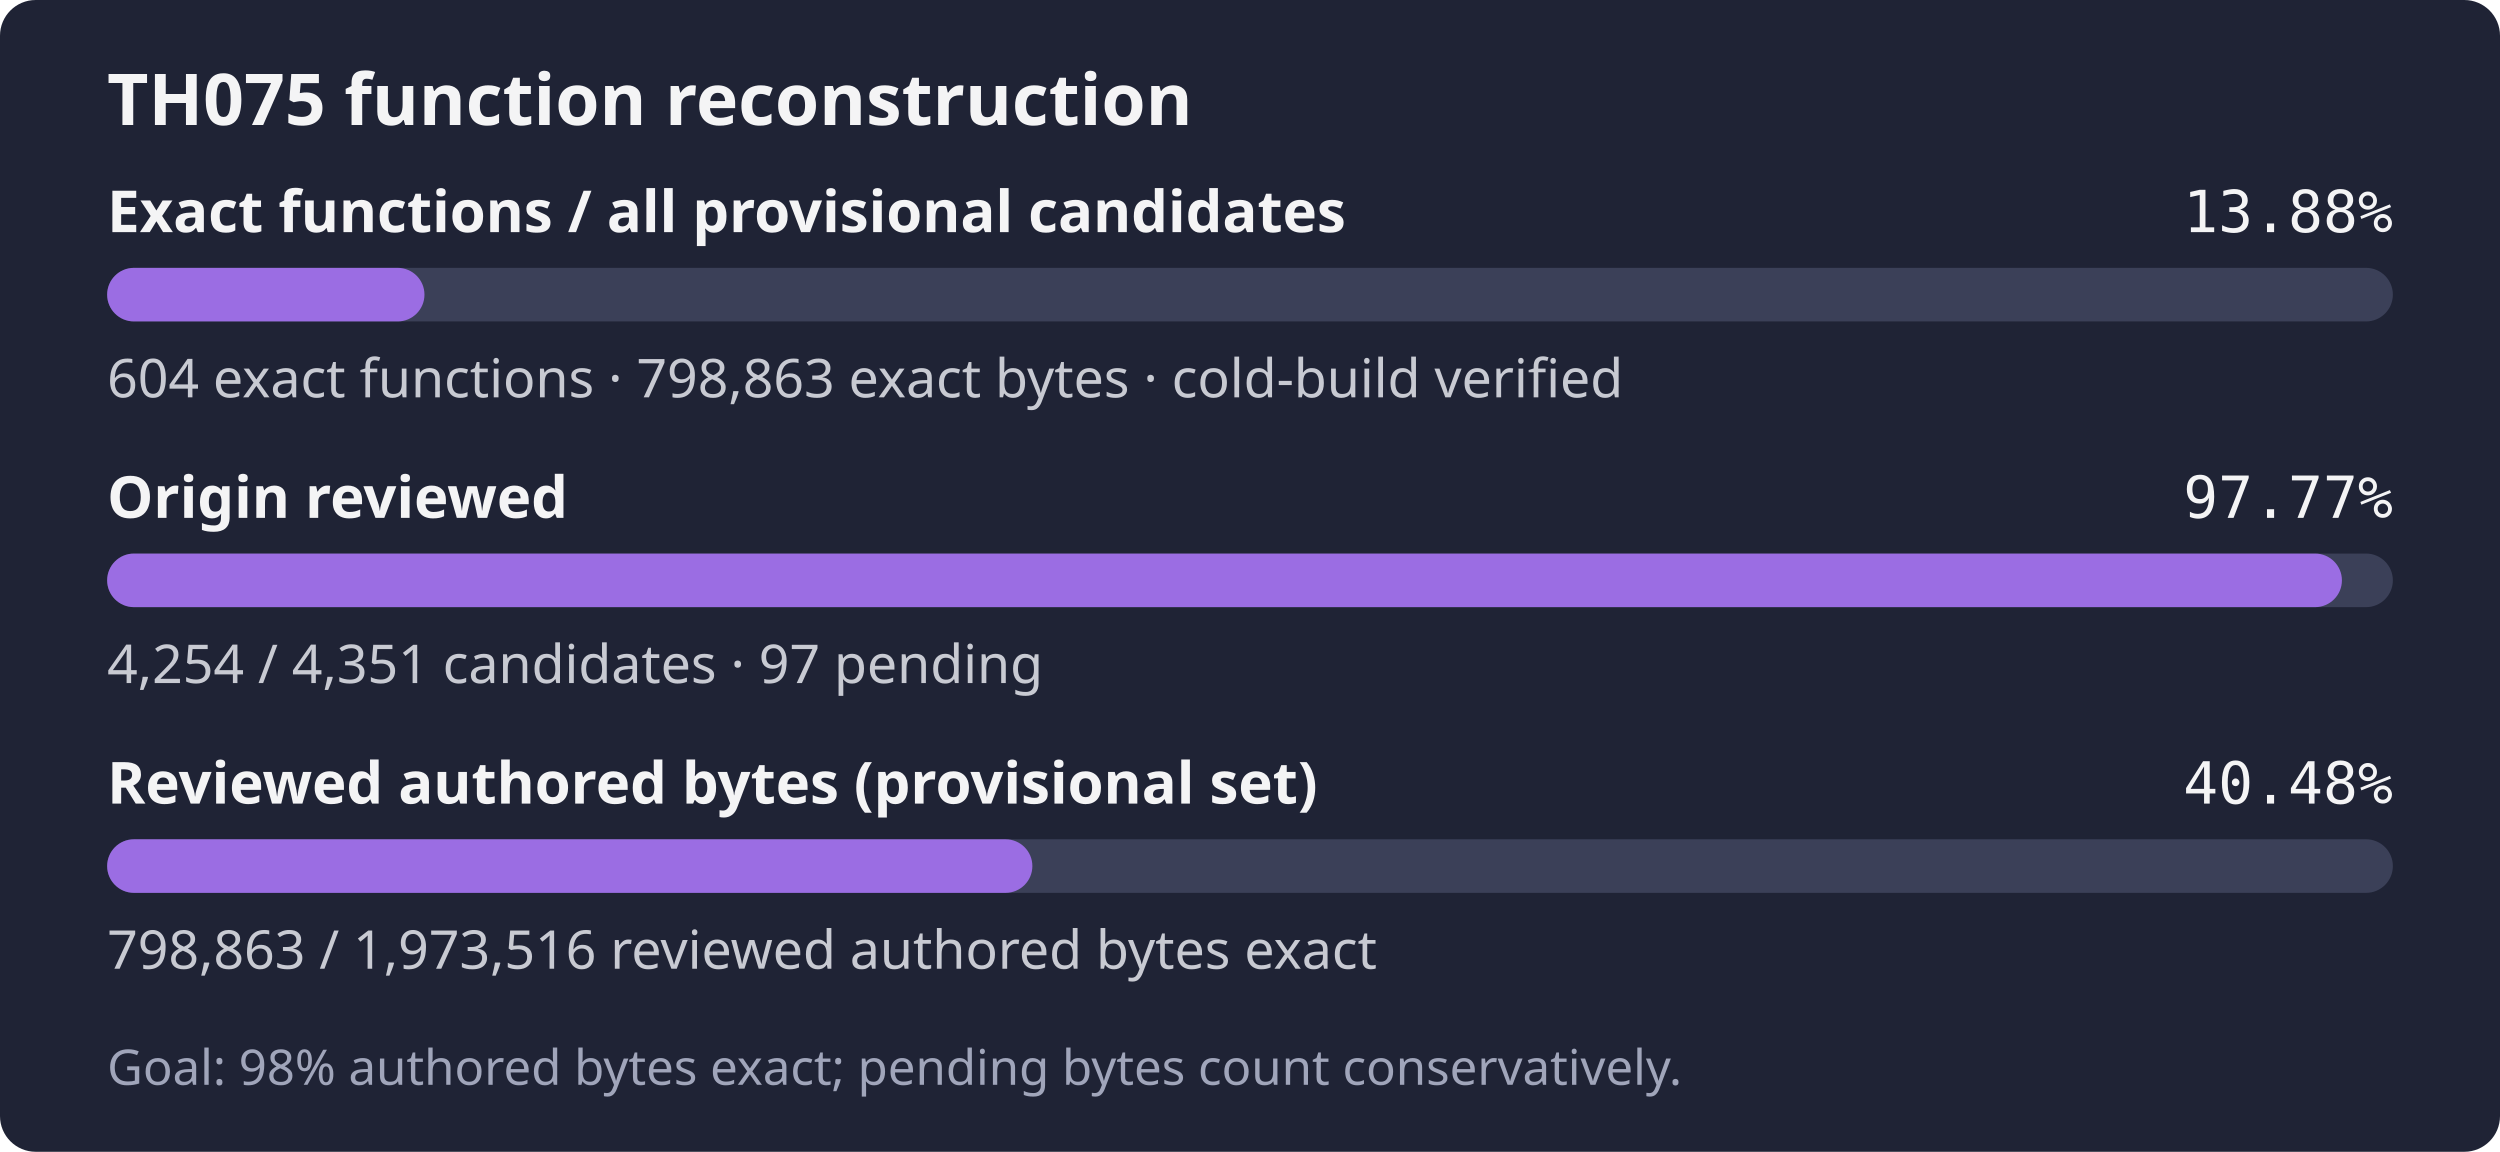
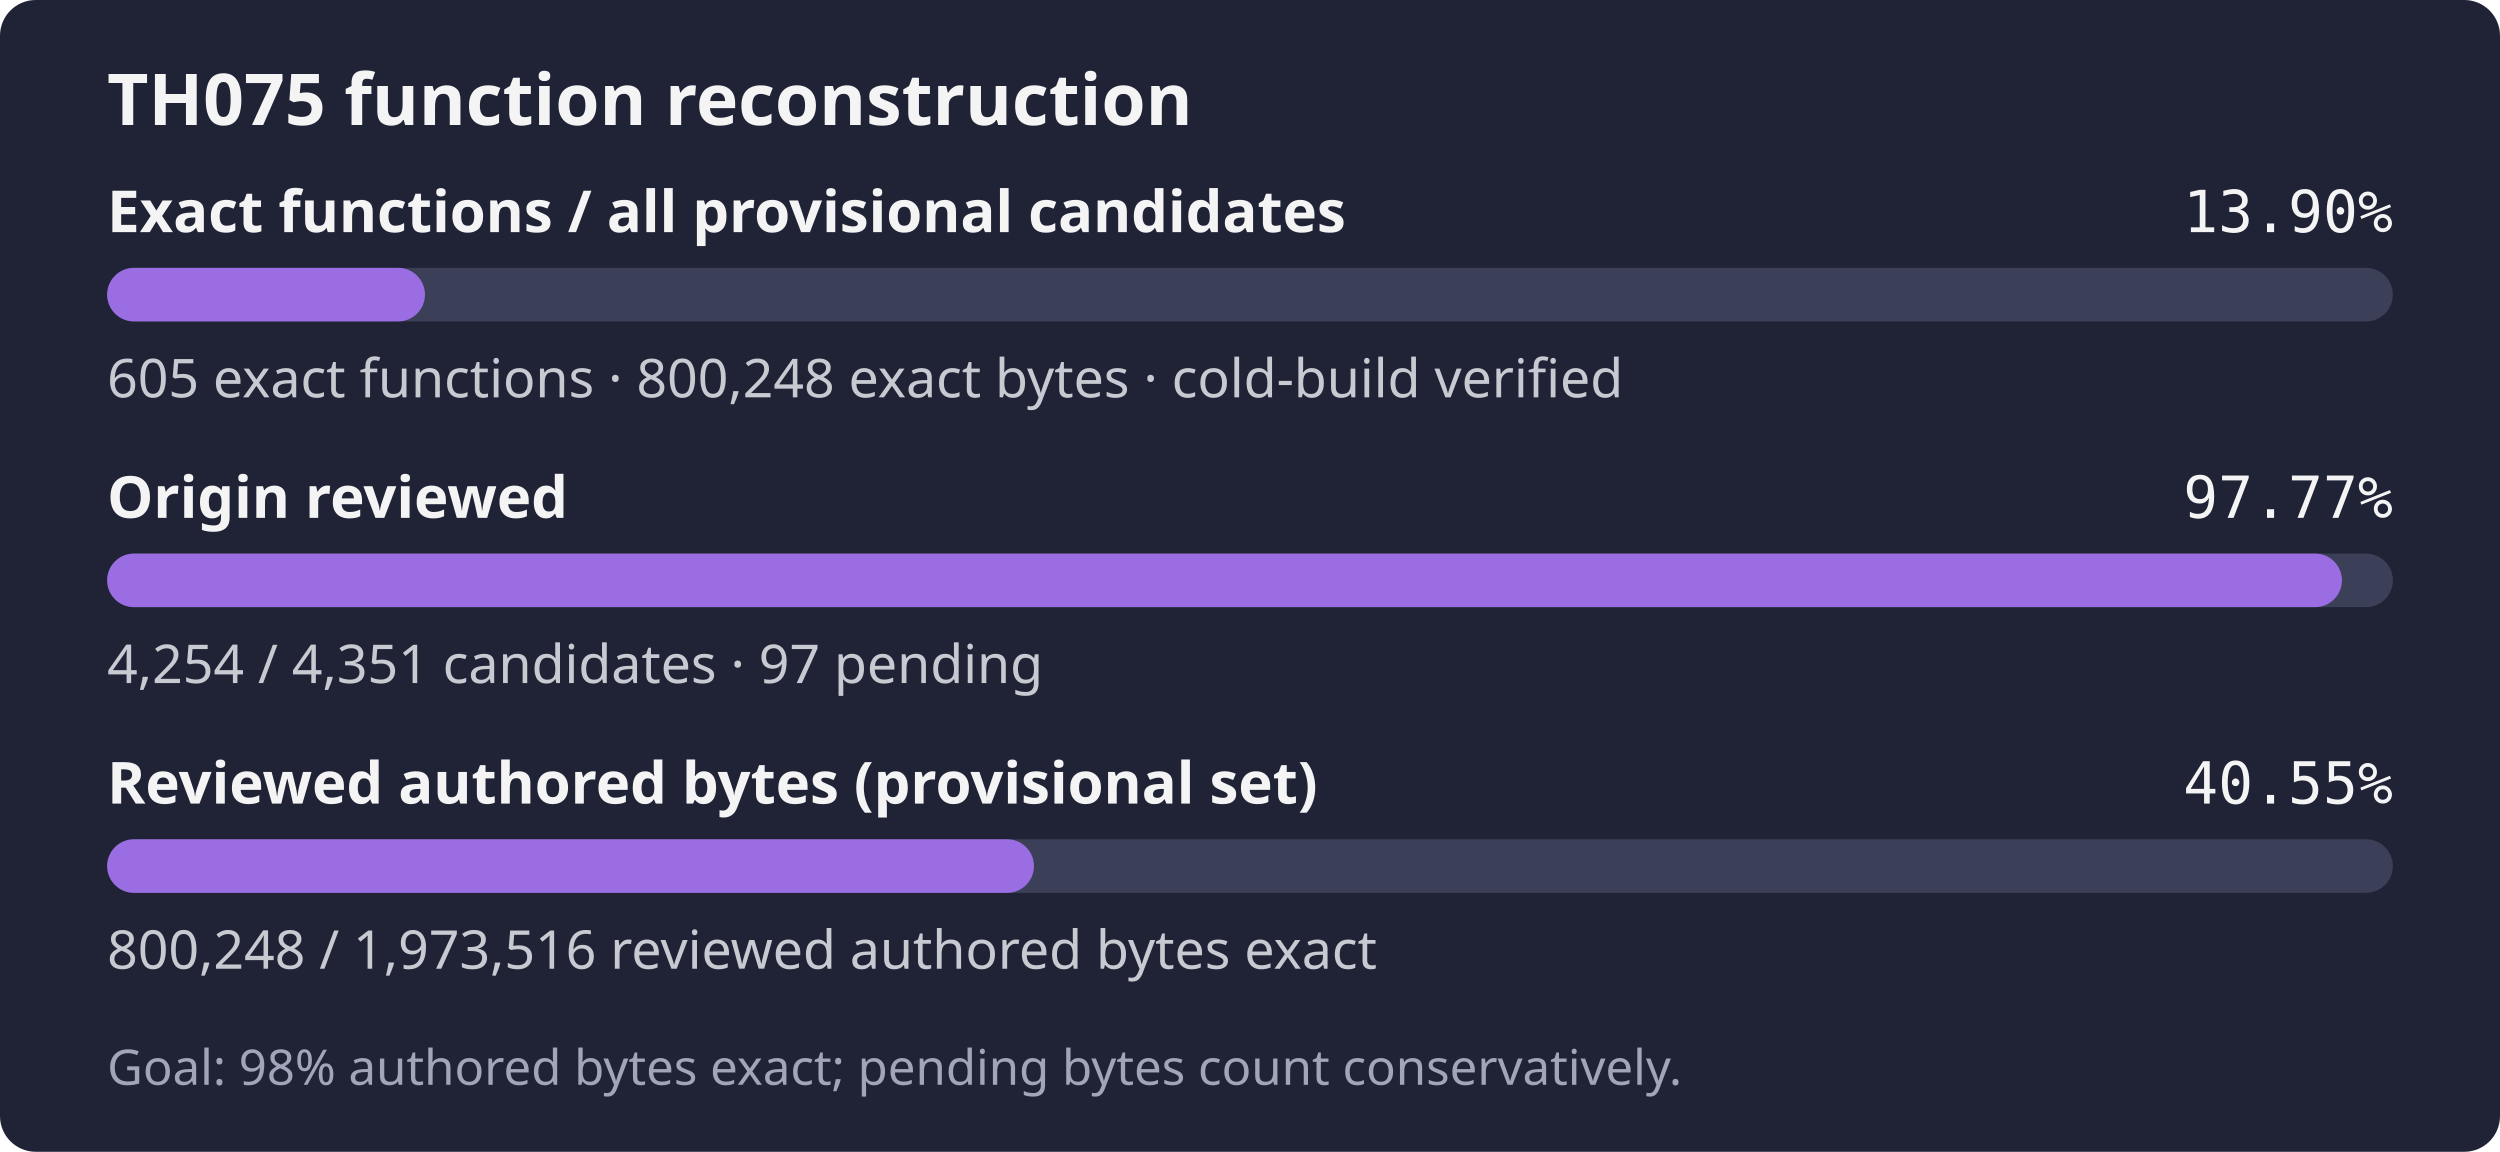
- <svg xmlns="http://www.w3.org/2000/svg" width="560" height="258" role="img" aria-label="TH075: 604 exact functions, 798,863 exact bytes; 4,254 of 4,351 candidates reviewed; Goal: 98% authored bytes exact; pending bytes count conservatively.">
+ <svg xmlns="http://www.w3.org/2000/svg" width="560" height="258" role="img" aria-label="TH075: 605 exact functions, 800,248 exact bytes; 4,254 of 4,351 candidates reviewed; Goal: 98% authored bytes exact; pending bytes count conservatively.">
  <rect width="560" height="258" rx="8" fill="#1f2335" />
  <text x="24" y="28" fill="#f4f4f5" font-family="sans-serif" font-size="16" font-weight="600">TH075 function reconstruction</text>
  <text x="24" y="52" fill="#f4f4f5" font-family="sans-serif" font-size="13" font-weight="600">Exact functions / all provisional candidates</text>
-   <text x="536" y="52" fill="#f4f4f5" text-anchor="end" font-family="monospace" font-size="13">13.88%</text>
+   <text x="536" y="52" fill="#f4f4f5" text-anchor="end" font-family="monospace" font-size="13">13.90%</text>
  <rect x="24" y="60" width="512" height="12" rx="6" fill="#3b4058" />
-   <rect x="24" y="60" width="71.08" height="12" rx="6" fill="#9b6de3" />
-   <text x="24" y="89" fill="#c8cad2" font-family="sans-serif" font-size="12">604 exact functions · 798,863 exact bytes · cold-build verified</text>
+   <rect x="24" y="60" width="71.19" height="12" rx="6" fill="#9b6de3" />
+   <text x="24" y="89" fill="#c8cad2" font-family="sans-serif" font-size="12">605 exact functions · 800,248 exact bytes · cold-build verified</text>
  <text x="24" y="116" fill="#f4f4f5" font-family="sans-serif" font-size="13" font-weight="600">Origin reviewed</text>
  <text x="536" y="116" fill="#f4f4f5" text-anchor="end" font-family="monospace" font-size="13">97.77%</text>
  <rect x="24" y="124" width="512" height="12" rx="6" fill="#3b4058" />
  <rect x="24" y="124" width="500.59" height="12" rx="6" fill="#9b6de3" />
  <text x="24" y="153" fill="#c8cad2" font-family="sans-serif" font-size="12">4,254 / 4,351 candidates · 97 pending</text>
  <text x="24" y="180" fill="#f4f4f5" font-family="sans-serif" font-size="13" font-weight="600">Reviewed authored bytes (provisional set)</text>
-   <text x="536" y="180" fill="#f4f4f5" text-anchor="end" font-family="monospace" font-size="13">40.48%</text>
+   <text x="536" y="180" fill="#f4f4f5" text-anchor="end" font-family="monospace" font-size="13">40.55%</text>
  <rect x="24" y="188" width="512" height="12" rx="6" fill="#3b4058" />
-   <rect x="24" y="188" width="207.25" height="12" rx="6" fill="#9b6de3" />
-   <text x="24" y="217" fill="#c8cad2" font-family="sans-serif" font-size="12">798,863 / 1,973,516 reviewed authored bytes exact</text>
+   <rect x="24" y="188" width="207.61" height="12" rx="6" fill="#9b6de3" />
+   <text x="24" y="217" fill="#c8cad2" font-family="sans-serif" font-size="12">800,248 / 1,973,516 reviewed authored bytes exact</text>
  <text x="24" y="243" fill="#a0a5ba" font-family="sans-serif" font-size="11">Goal: 98% authored bytes exact; pending bytes count conservatively.</text>
</svg>
